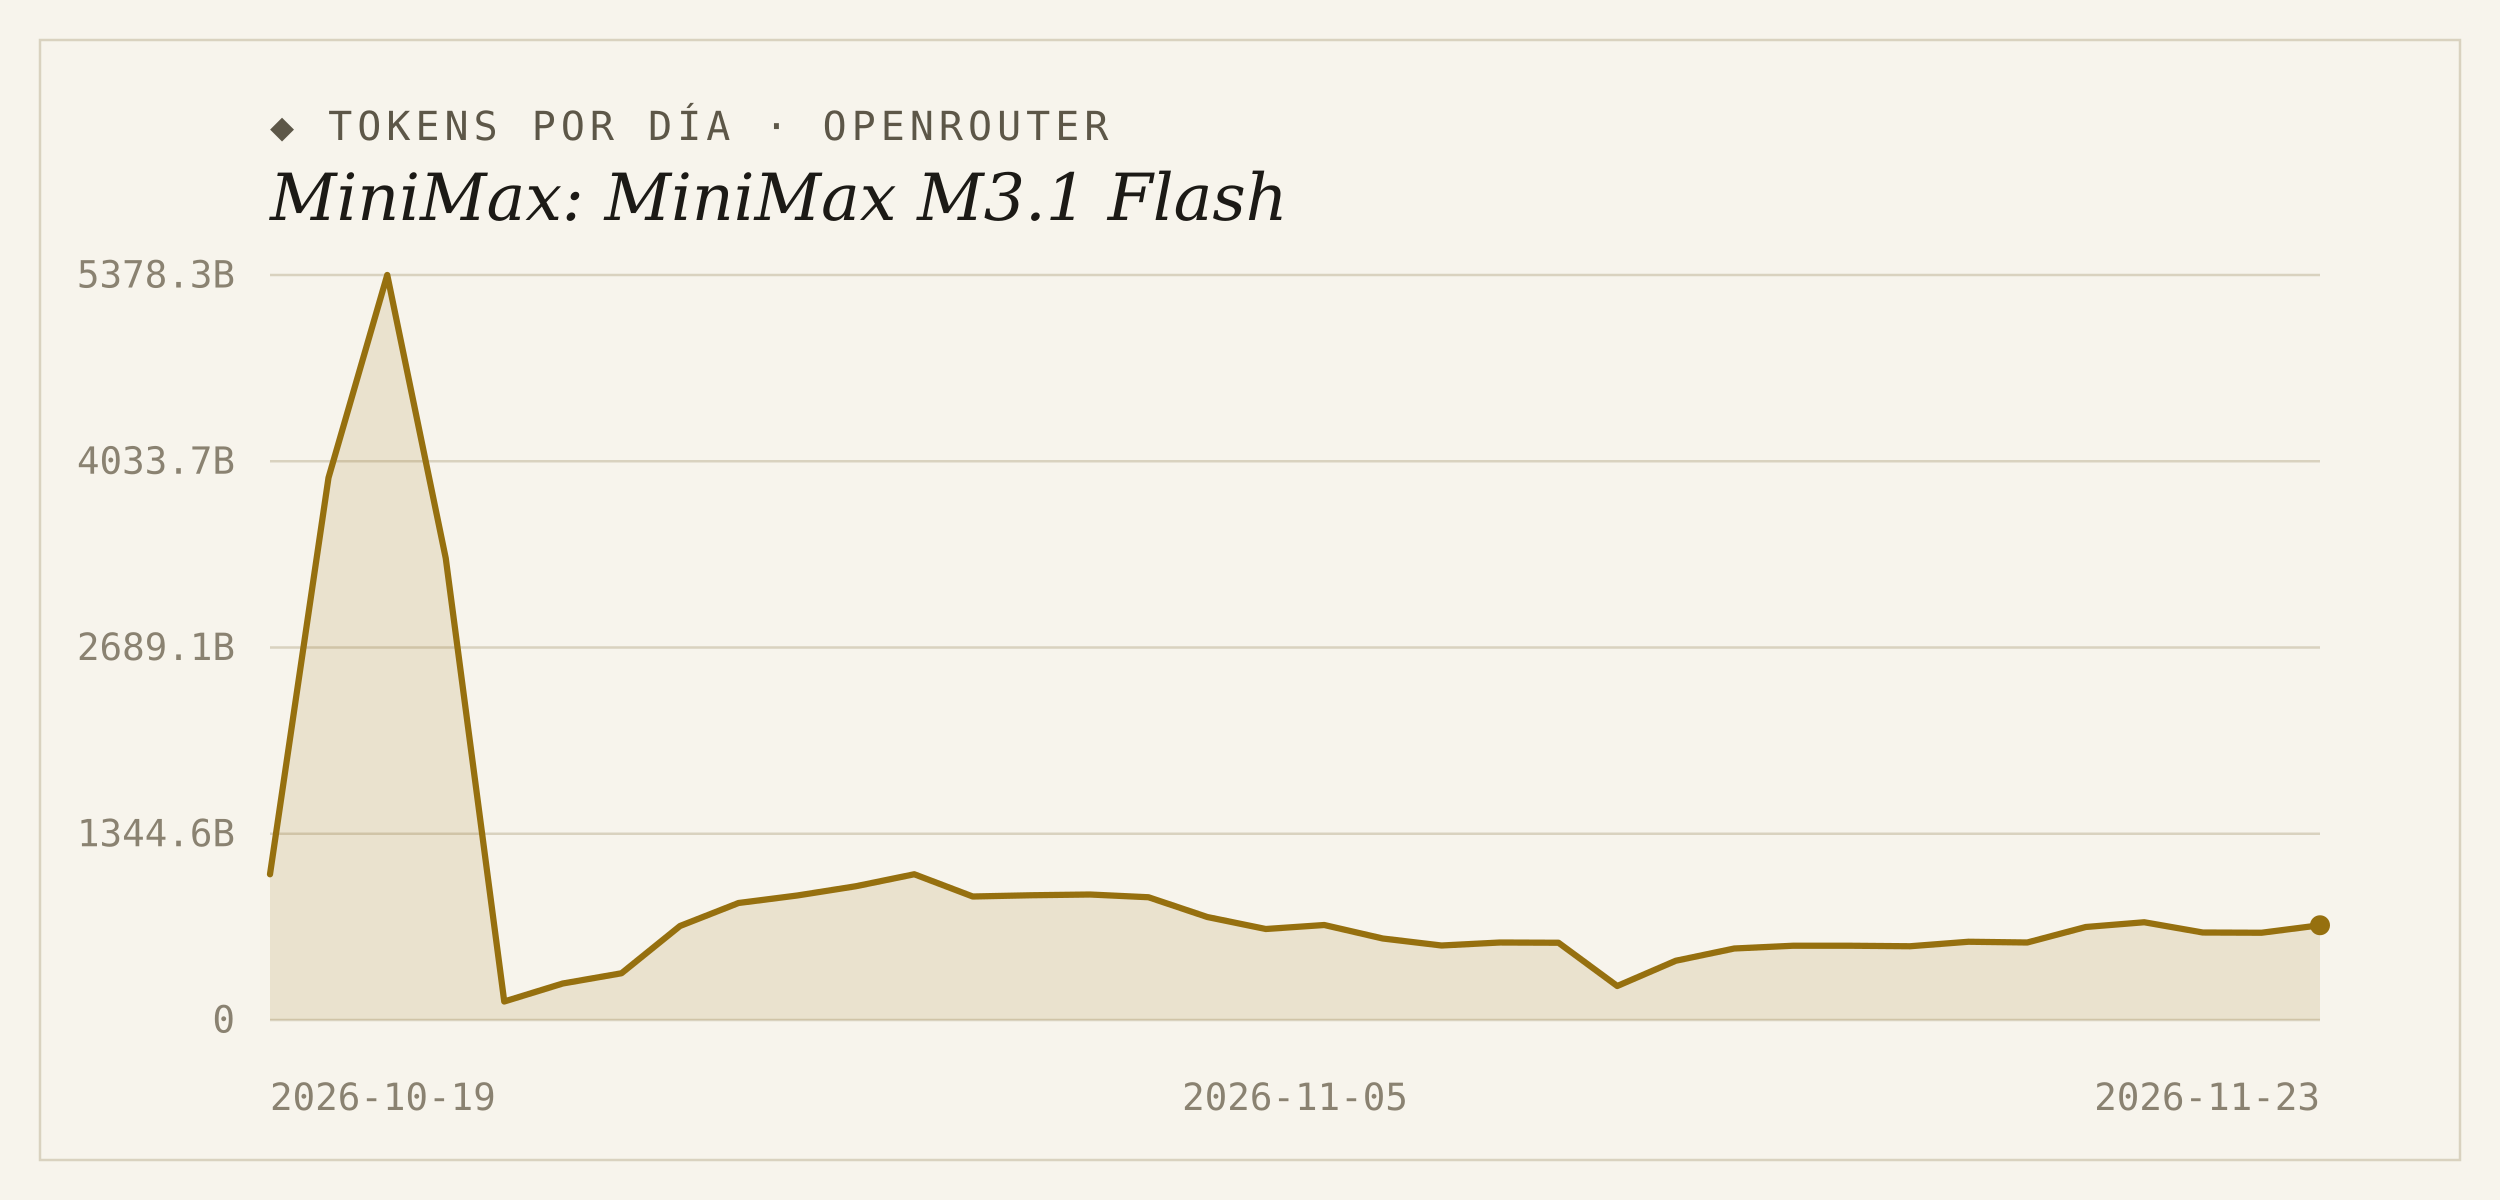
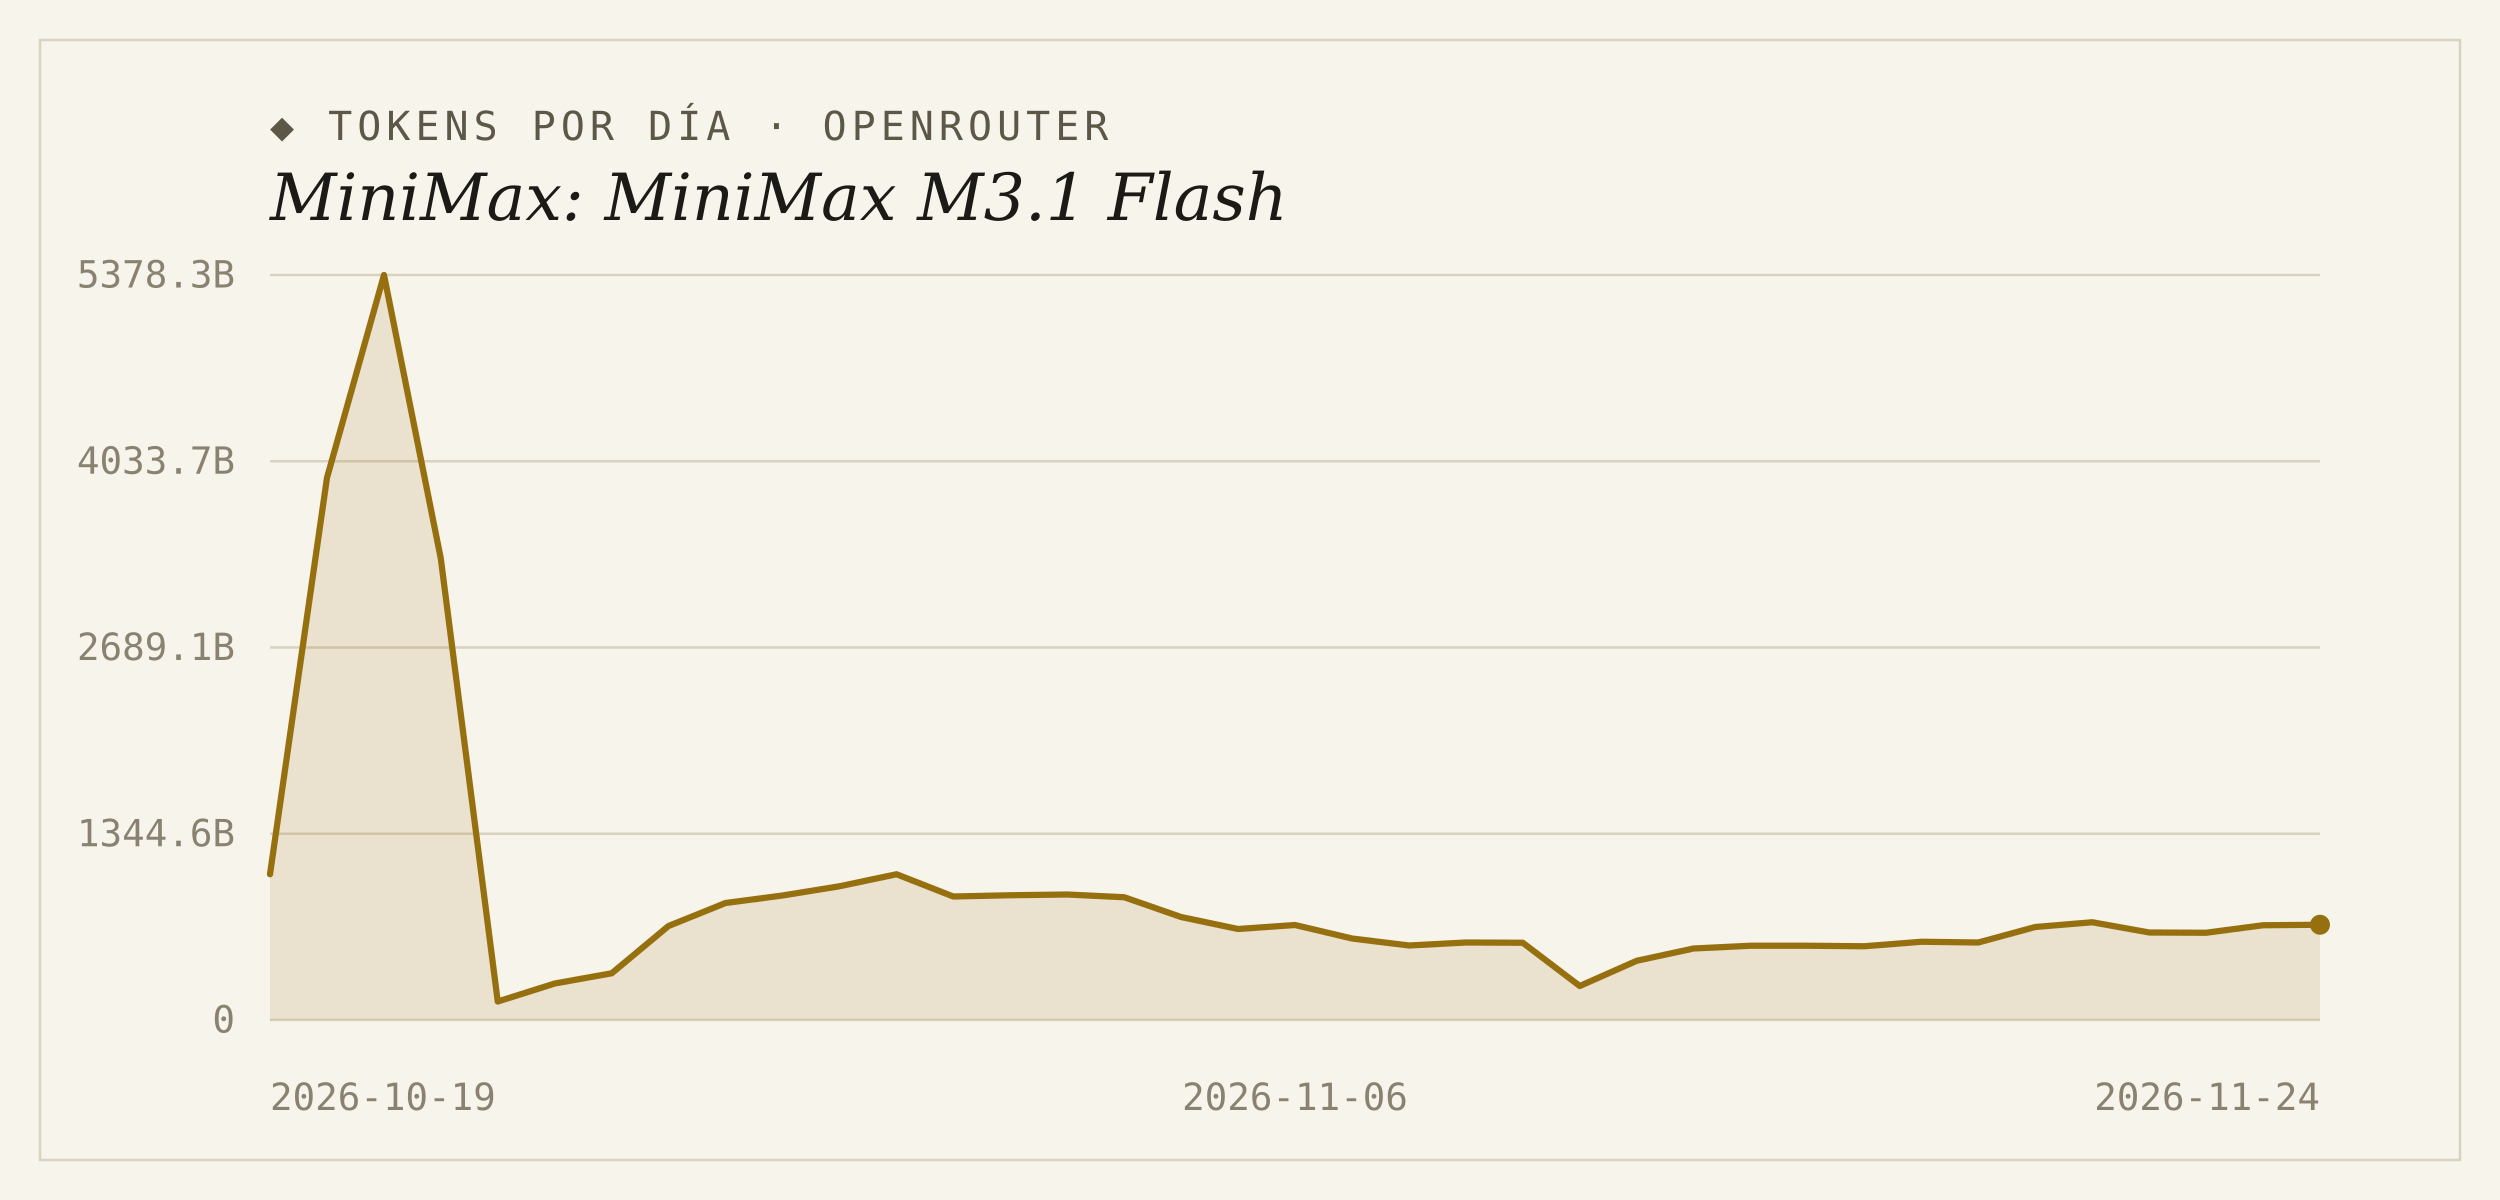
<svg xmlns="http://www.w3.org/2000/svg" width="1000" height="480" viewBox="0 0 1000 480">
  <rect width="1000" height="480" fill="#f7f4ec" />
  <rect x="16" y="16" width="968" height="448" fill="none" stroke="#d9d2bf" stroke-width="1" />
  <text x="108" y="56" font-family="'DejaVu Sans Mono', Consolas, monospace" font-size="16" letter-spacing="2" fill="#5d5748">◆ TOKENS POR DÍA · OPENROUTER</text>
  <text x="108" y="88" font-family="Georgia, 'DejaVu Serif', serif" font-size="26" font-style="italic" fill="#1c1a16">MiniMax: MiniMax M3.1 Flash</text>
  <line x1="108" y1="408.0" x2="928" y2="408.0" stroke="#d9d2bf" stroke-width="1" />
  <text x="94" y="413" text-anchor="end" font-family="'DejaVu Sans Mono', Consolas, monospace" font-size="15" fill="#8a8271">0</text>
  <line x1="108" y1="333.5" x2="928" y2="333.5" stroke="#d9d2bf" stroke-width="1" />
  <text x="94" y="338.5" text-anchor="end" font-family="'DejaVu Sans Mono', Consolas, monospace" font-size="15" fill="#8a8271">1344.6B</text>
  <line x1="108" y1="259.0" x2="928" y2="259.0" stroke="#d9d2bf" stroke-width="1" />
  <text x="94" y="264" text-anchor="end" font-family="'DejaVu Sans Mono', Consolas, monospace" font-size="15" fill="#8a8271">2689.1B</text>
  <line x1="108" y1="184.5" x2="928" y2="184.5" stroke="#d9d2bf" stroke-width="1" />
  <text x="94" y="189.5" text-anchor="end" font-family="'DejaVu Sans Mono', Consolas, monospace" font-size="15" fill="#8a8271">4033.7B</text>
  <line x1="108" y1="110.0" x2="928" y2="110.0" stroke="#d9d2bf" stroke-width="1" />
  <text x="94" y="115" text-anchor="end" font-family="'DejaVu Sans Mono', Consolas, monospace" font-size="15" fill="#8a8271">5378.3B</text>
-   <path d="M 108,408.0 L 108.0,349.7 L 131.4,191.1 L 154.9,110.0 L 178.3,223.3 L 201.7,400.6 L 225.1,393.4 L 248.6,389.3 L 272.0,370.4 L 295.4,361.2 L 318.9,358.2 L 342.3,354.5 L 365.7,349.7 L 389.1,358.6 L 412.6,358.1 L 436.0,357.8 L 459.4,358.9 L 482.9,366.8 L 506.3,371.6 L 529.7,370.0 L 553.1,375.4 L 576.6,378.2 L 600.0,377.0 L 623.4,377.1 L 646.9,394.4 L 670.3,384.3 L 693.7,379.4 L 717.1,378.3 L 740.6,378.3 L 764.0,378.5 L 787.4,376.7 L 810.9,377.0 L 834.3,370.8 L 857.7,368.9 L 881.1,373.0 L 904.6,373.1 L 928.0,370.1 L 928.0,408.0 Z" fill="#96700f" fill-opacity="0.14" />
-   <polyline points="108.0,349.7 131.4,191.1 154.9,110.0 178.3,223.3 201.7,400.6 225.1,393.4 248.6,389.3 272.0,370.4 295.4,361.2 318.9,358.2 342.3,354.5 365.7,349.7 389.1,358.6 412.6,358.1 436.0,357.8 459.4,358.9 482.9,366.8 506.3,371.6 529.7,370.0 553.1,375.4 576.6,378.2 600.0,377.0 623.4,377.1 646.9,394.4 670.3,384.3 693.7,379.4 717.1,378.3 740.6,378.3 764.0,378.5 787.4,376.7 810.9,377.0 834.3,370.8 857.7,368.9 881.1,373.0 904.6,373.1 928.0,370.1" fill="none" stroke="#96700f" stroke-width="2.5" stroke-linejoin="round" stroke-linecap="round" />
-   <circle cx="928.0" cy="370.1" r="4" fill="#96700f" />
+   <path d="M 108,408.0 L 108.0,349.7 L 130.8,191.1 L 153.6,110.0 L 176.3,223.3 L 199.1,400.6 L 221.9,393.4 L 244.7,389.3 L 267.4,370.4 L 290.2,361.2 L 313.0,358.2 L 335.8,354.5 L 358.6,349.7 L 381.3,358.6 L 404.1,358.1 L 426.9,357.8 L 449.7,358.9 L 472.4,366.8 L 495.2,371.6 L 518.0,370.0 L 540.8,375.4 L 563.6,378.2 L 586.3,377.0 L 609.1,377.1 L 631.9,394.4 L 654.7,384.3 L 677.4,379.4 L 700.2,378.3 L 723.0,378.3 L 745.8,378.5 L 768.6,376.7 L 791.3,377.0 L 814.1,370.8 L 836.9,368.9 L 859.7,373.0 L 882.4,373.1 L 905.2,370.1 L 928.0,369.9 L 928.0,408.0 Z" fill="#96700f" fill-opacity="0.14" />
+   <polyline points="108.0,349.7 130.8,191.1 153.6,110.0 176.3,223.3 199.1,400.6 221.9,393.4 244.7,389.3 267.4,370.4 290.2,361.2 313.0,358.2 335.8,354.5 358.6,349.7 381.3,358.6 404.1,358.1 426.9,357.8 449.7,358.9 472.4,366.8 495.2,371.6 518.0,370.0 540.8,375.4 563.6,378.2 586.3,377.0 609.1,377.1 631.9,394.4 654.7,384.3 677.4,379.4 700.2,378.3 723.0,378.3 745.8,378.5 768.6,376.7 791.3,377.0 814.1,370.8 836.9,368.9 859.7,373.0 882.4,373.1 905.2,370.1 928.0,369.9" fill="none" stroke="#96700f" stroke-width="2.5" stroke-linejoin="round" stroke-linecap="round" />
+   <circle cx="928.0" cy="369.9" r="4" fill="#96700f" />
  <text x="108" y="444" text-anchor="start" font-family="'DejaVu Sans Mono', Consolas, monospace" font-size="15" fill="#8a8271">2026-10-19</text>
-   <text x="518" y="444" text-anchor="middle" font-family="'DejaVu Sans Mono', Consolas, monospace" font-size="15" fill="#8a8271">2026-11-05</text>
-   <text x="928" y="444" text-anchor="end" font-family="'DejaVu Sans Mono', Consolas, monospace" font-size="15" fill="#8a8271">2026-11-23</text>
+   <text x="518" y="444" text-anchor="middle" font-family="'DejaVu Sans Mono', Consolas, monospace" font-size="15" fill="#8a8271">2026-11-06</text>
+   <text x="928" y="444" text-anchor="end" font-family="'DejaVu Sans Mono', Consolas, monospace" font-size="15" fill="#8a8271">2026-11-24</text>
</svg>
